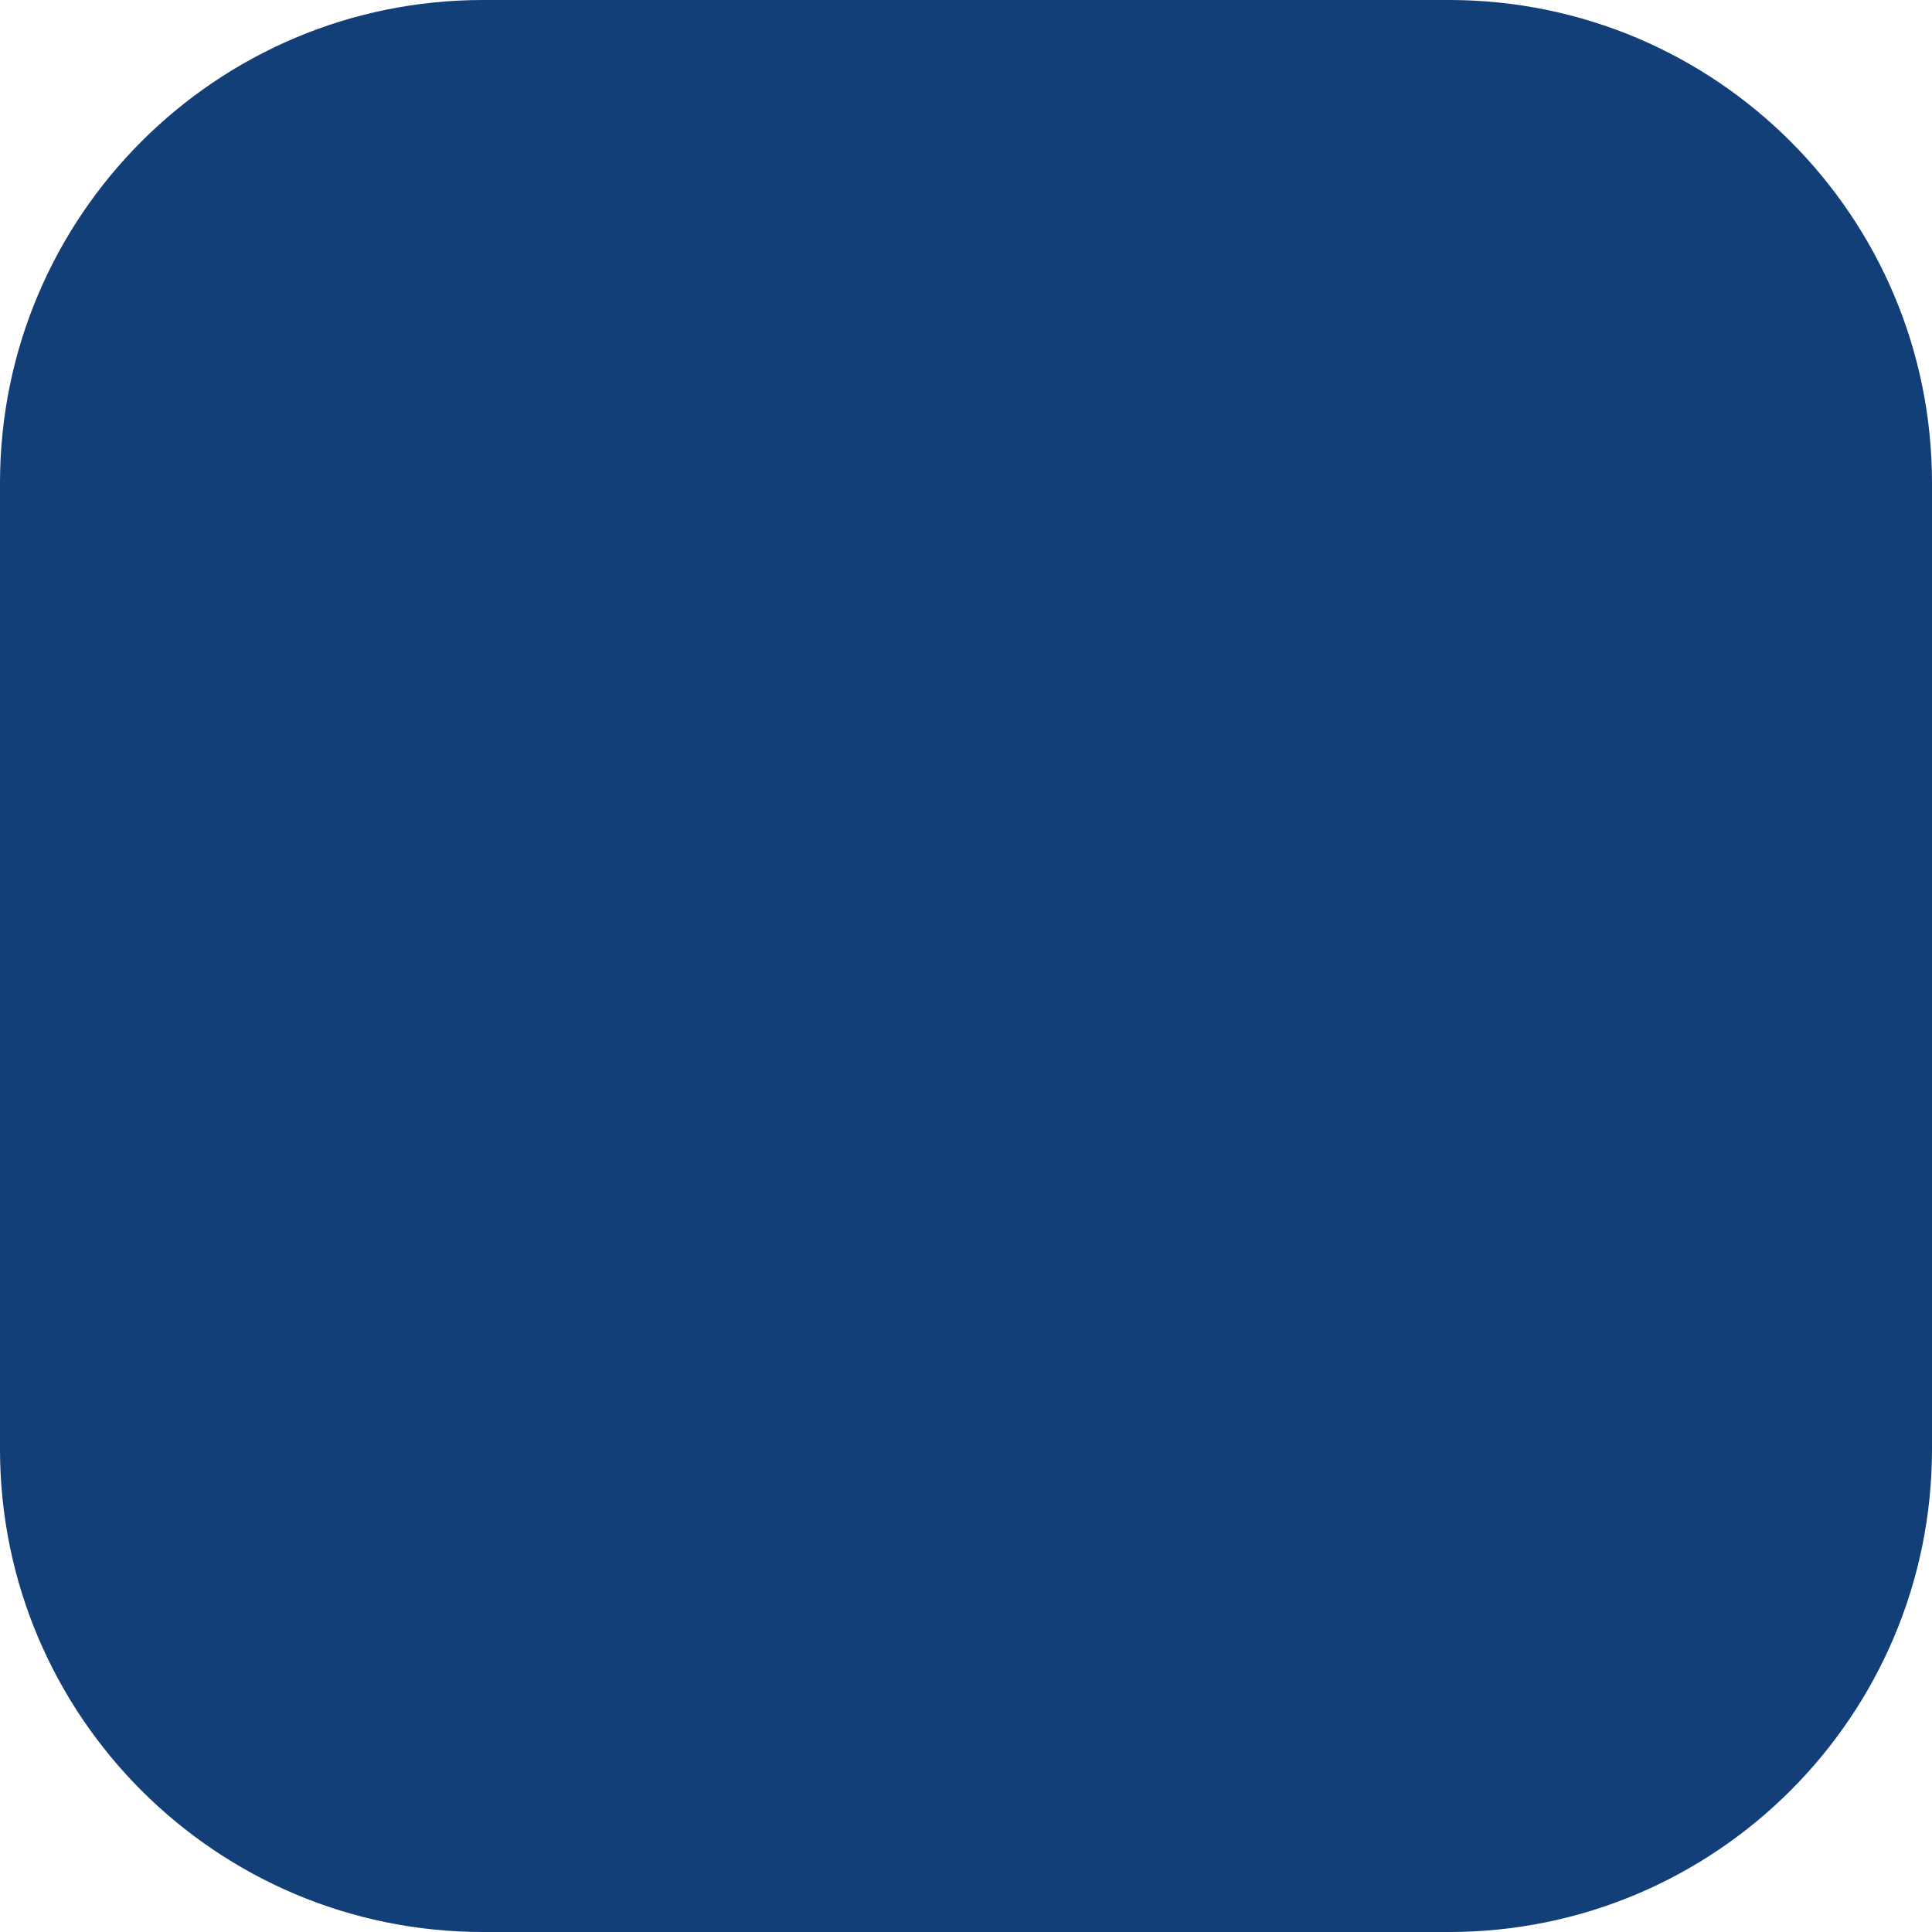
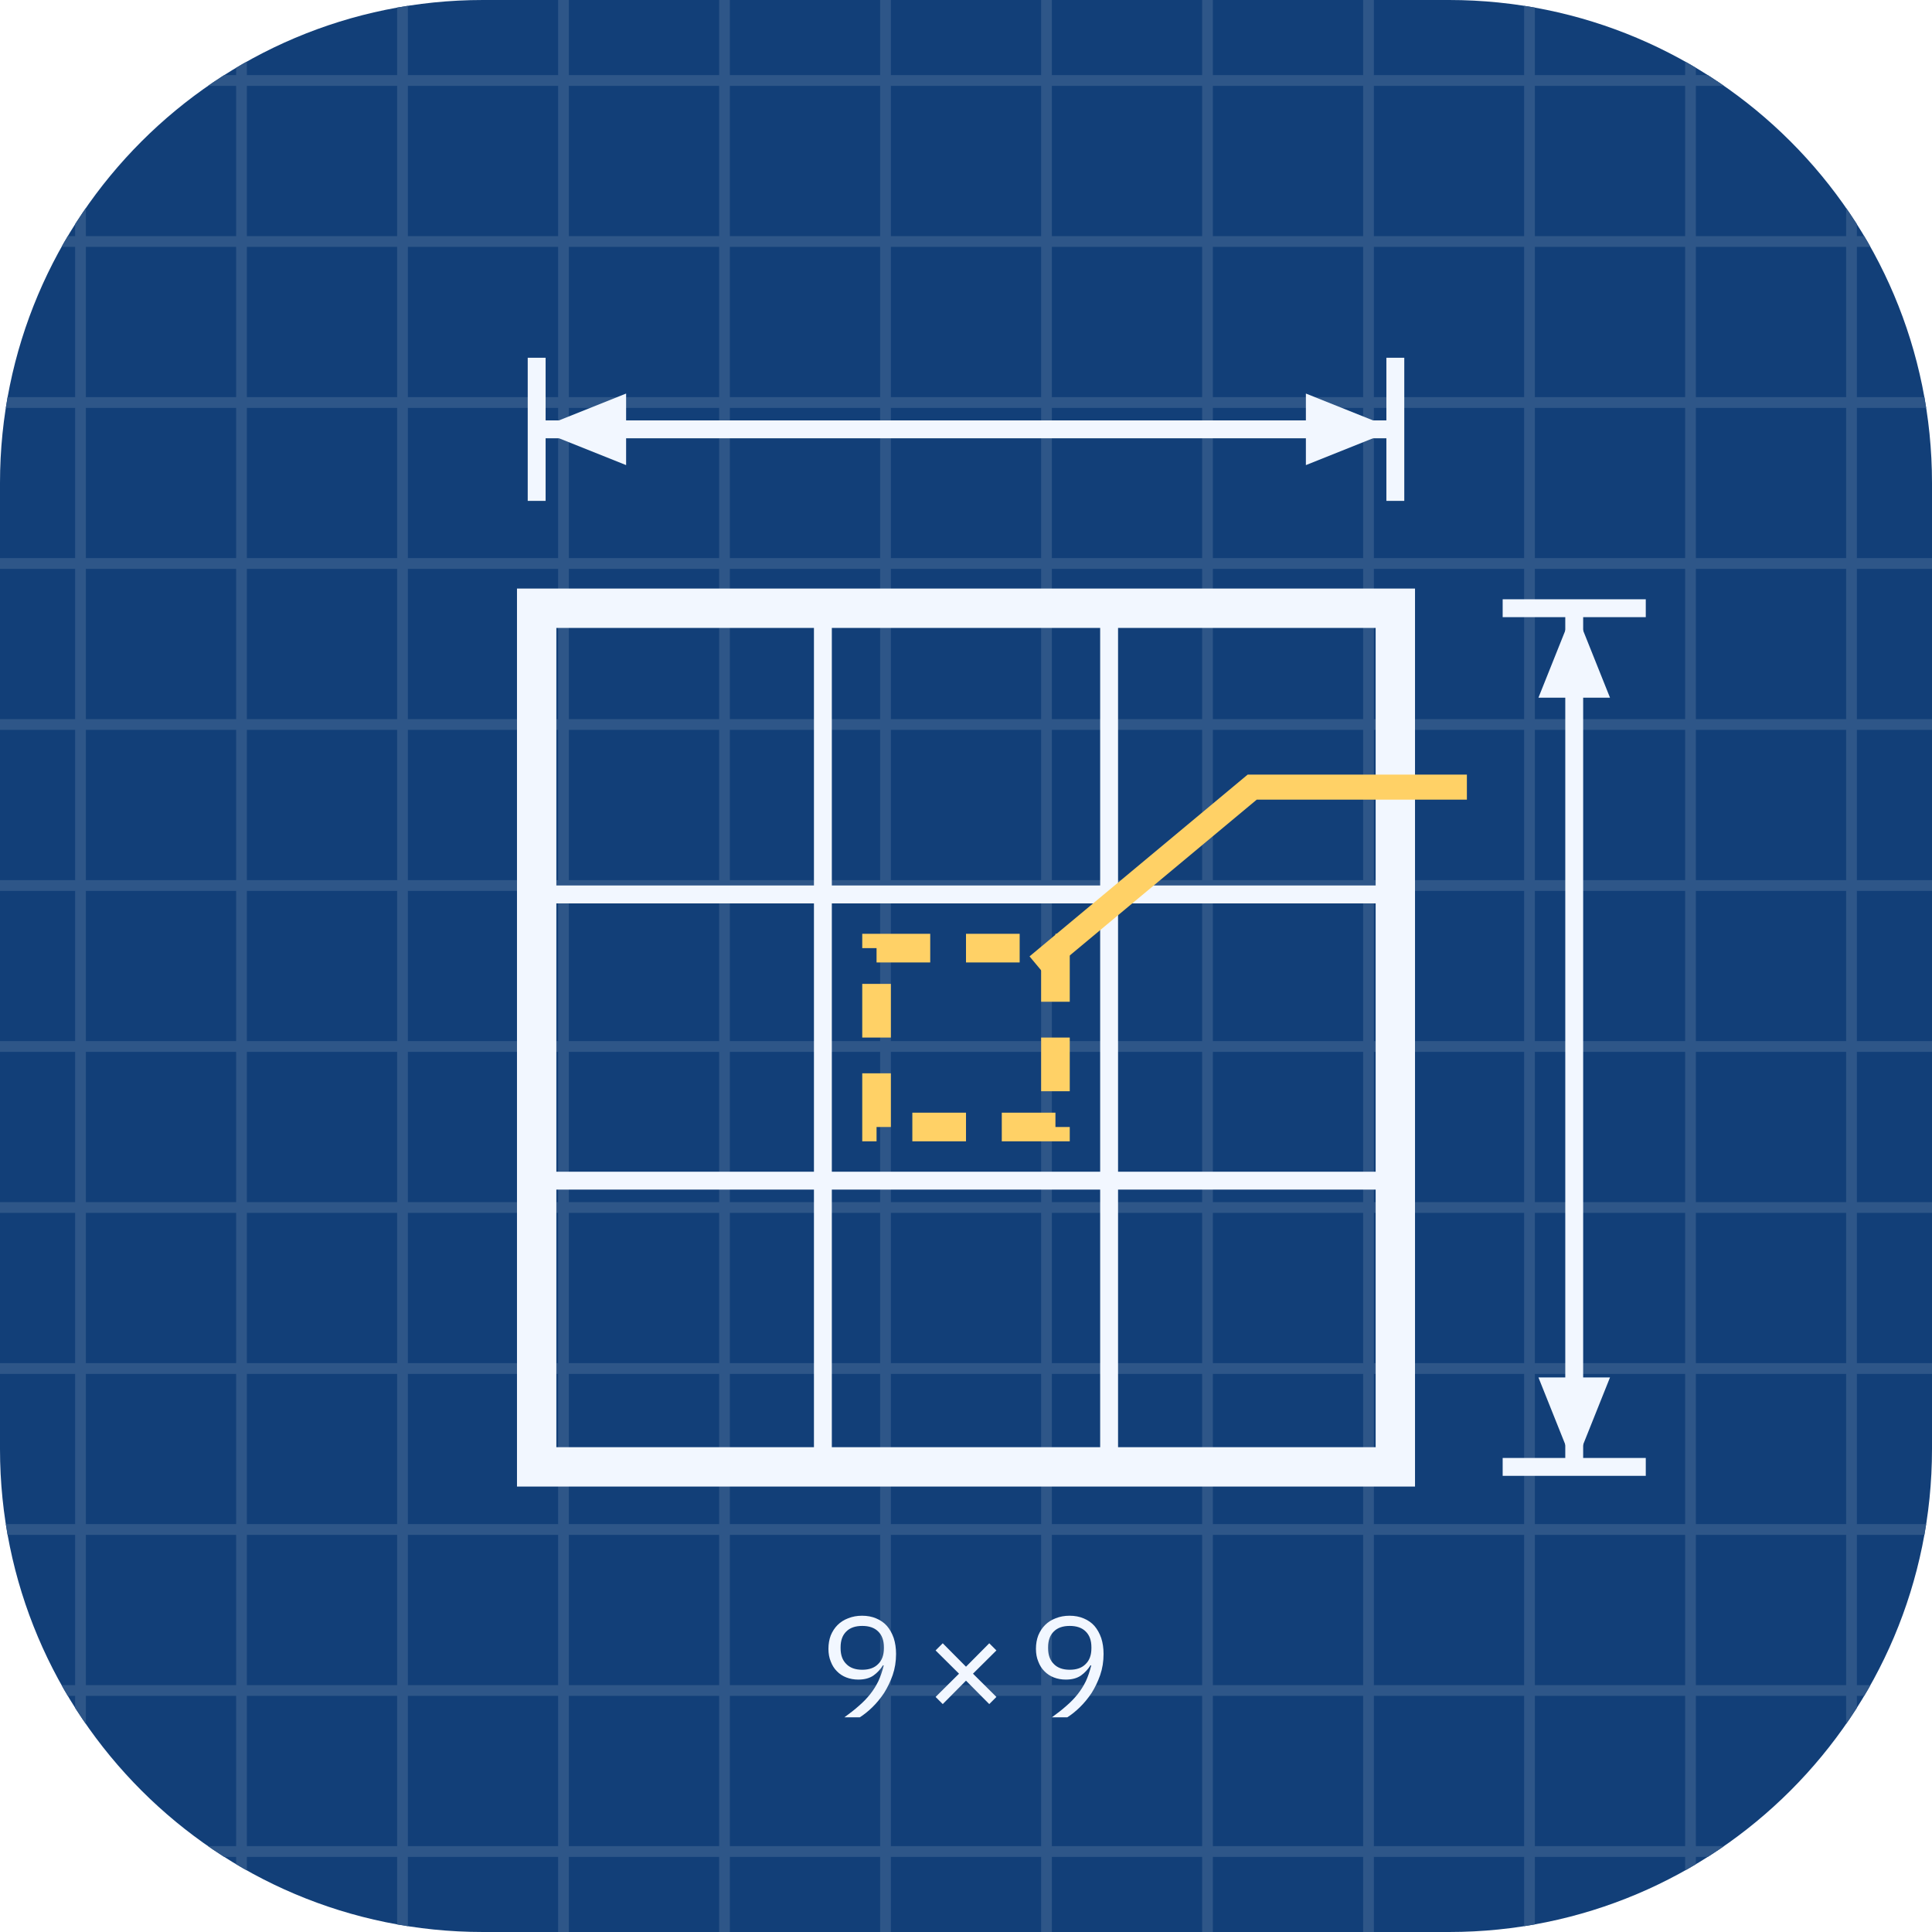
<svg xmlns="http://www.w3.org/2000/svg" viewBox="0 0 108 108">
  <clipPath id="icon-shape">
    <rect width="108" height="108" rx="27" />
  </clipPath>
  <g clip-path="url(#icon-shape)">
    <svg viewBox="0 0 108 108">
      <rect width="108" height="108" fill="#123F78" />
+       <path d="M4.5 0V108M13.5 0V108M22.5 0V108M31.5 0V108M40.5 0V108M49.5 0V108M58.5 0V108M67.5 0V108M76.5 0V108M85.5 0V108M94.5 0V108M103.5 0V108M0 4.5H108M0 13.5H108M0 22.5H108M0 31.5H108M0 40.5H108M0 49.5H108M0 58.5H108M0 67.5H108M0 76.5H108M0 85.5H108M0 94.5H108M0 103.5H108" fill="none" stroke="#2E5688" stroke-width=".6" />
+       <g fill="none" stroke="#F2F7FF">
+         <rect x="30" y="34" width="48" height="48" stroke-width="2.2" />
+         <path d="M46 34 V82 M62 34 V82 M30 50 H78 M30 66 H78" stroke-width="1" />
+         <path d="M30 28 V20 M78 28 V20 M30 24 H78 M84 34 H92 M84 82 H92 M88 34 V82" stroke-width="1" />
+       </g>
+       <path d="M30 24 l5 -2 v4z M78 24 l-5 -2 v4z M88 34 l-2 5 h4z M88 82 l-2 -5 h4z" fill="#F2F7FF" />
+       <path d="M50.09 92.46Q50.09 93.09 49.9 93.64Q49.71 94.18 49.42 94.64Q49.12 95.09 48.76 95.44Q48.41 95.78 48.06 96L47.2 96Q47.66 95.67 48.01 95.36Q48.37 95.05 48.64 94.71Q48.91 94.37 49.1 93.98Q49.28 93.59 49.4 93.1L49.36 93.09Q49.15 93.43 48.83 93.66Q48.5 93.89 47.98 93.89Q47.62 93.89 47.31 93.77Q47 93.65 46.78 93.42Q46.56 93.2 46.44 92.88Q46.31 92.57 46.31 92.17Q46.31 91.76 46.44 91.42Q46.58 91.08 46.82 90.84Q47.07 90.59 47.42 90.46Q47.77 90.32 48.19 90.32Q48.63 90.32 48.98 90.47Q49.34 90.62 49.58 90.89Q49.82 91.17 49.96 91.57Q50.09 91.97 50.09 92.46ZM48.2 93.34Q48.78 93.34 49.09 93.02Q49.41 92.71 49.41 92.14L49.41 92.08Q49.41 91.51 49.09 91.2Q48.78 90.89 48.2 90.89Q47.62 90.89 47.31 91.2Q46.99 91.51 46.99 92.08L46.99 92.14Q46.99 92.71 47.31 93.02Q47.62 93.34 48.2 93.34ZM54 93.95L52.7 95.26L52.3 94.86L53.61 93.56L52.3 92.26L52.7 91.86L54 93.17L55.3 91.86L55.7 92.26L54.39 93.56L55.7 94.86L55.3 95.26L54 93.95ZM61.69 92.46Q61.69 93.09 61.5 93.64Q61.31 94.18 61.02 94.64Q60.72 95.09 60.36 95.44Q60.01 95.78 59.66 96L58.8 96Q59.26 95.67 59.61 95.36Q59.97 95.05 60.24 94.71Q60.51 94.37 60.7 93.98Q60.88 93.59 61 93.1L60.96 93.09Q60.75 93.43 60.43 93.66Q60.1 93.89 59.58 93.89Q59.22 93.89 58.91 93.77Q58.6 93.65 58.38 93.42Q58.16 93.2 58.04 92.88Q57.91 92.57 57.91 92.17Q57.91 91.76 58.04 91.42Q58.18 91.08 58.42 90.84Q58.67 90.59 59.02 90.46Q59.37 90.32 59.79 90.32Q60.23 90.32 60.58 90.47Q60.94 90.62 61.18 90.89Q61.42 91.17 61.56 91.57Q61.69 91.97 61.69 92.46ZM59.8 93.34Q60.38 93.34 60.69 93.02Q61.01 92.71 61.01 92.14L61.01 92.08Q61.01 91.51 60.69 91.2Q60.38 90.89 59.8 90.89Q59.22 90.89 58.91 91.2Q58.59 91.51 58.59 92.08L58.59 92.14Q58.59 92.71 58.91 93.02Q59.22 93.34 59.8 93.34Z" fill="#F2F7FF" />
+       <rect x="49" y="53" width="10" height="10" fill="none" stroke="#FFD166" stroke-width="1.6" stroke-dasharray="3 2" />
+       <path d="M58 54 L70 44 H82" fill="none" stroke="#FFD166" stroke-width="1.4" />
    </svg>
  </g>
</svg>
